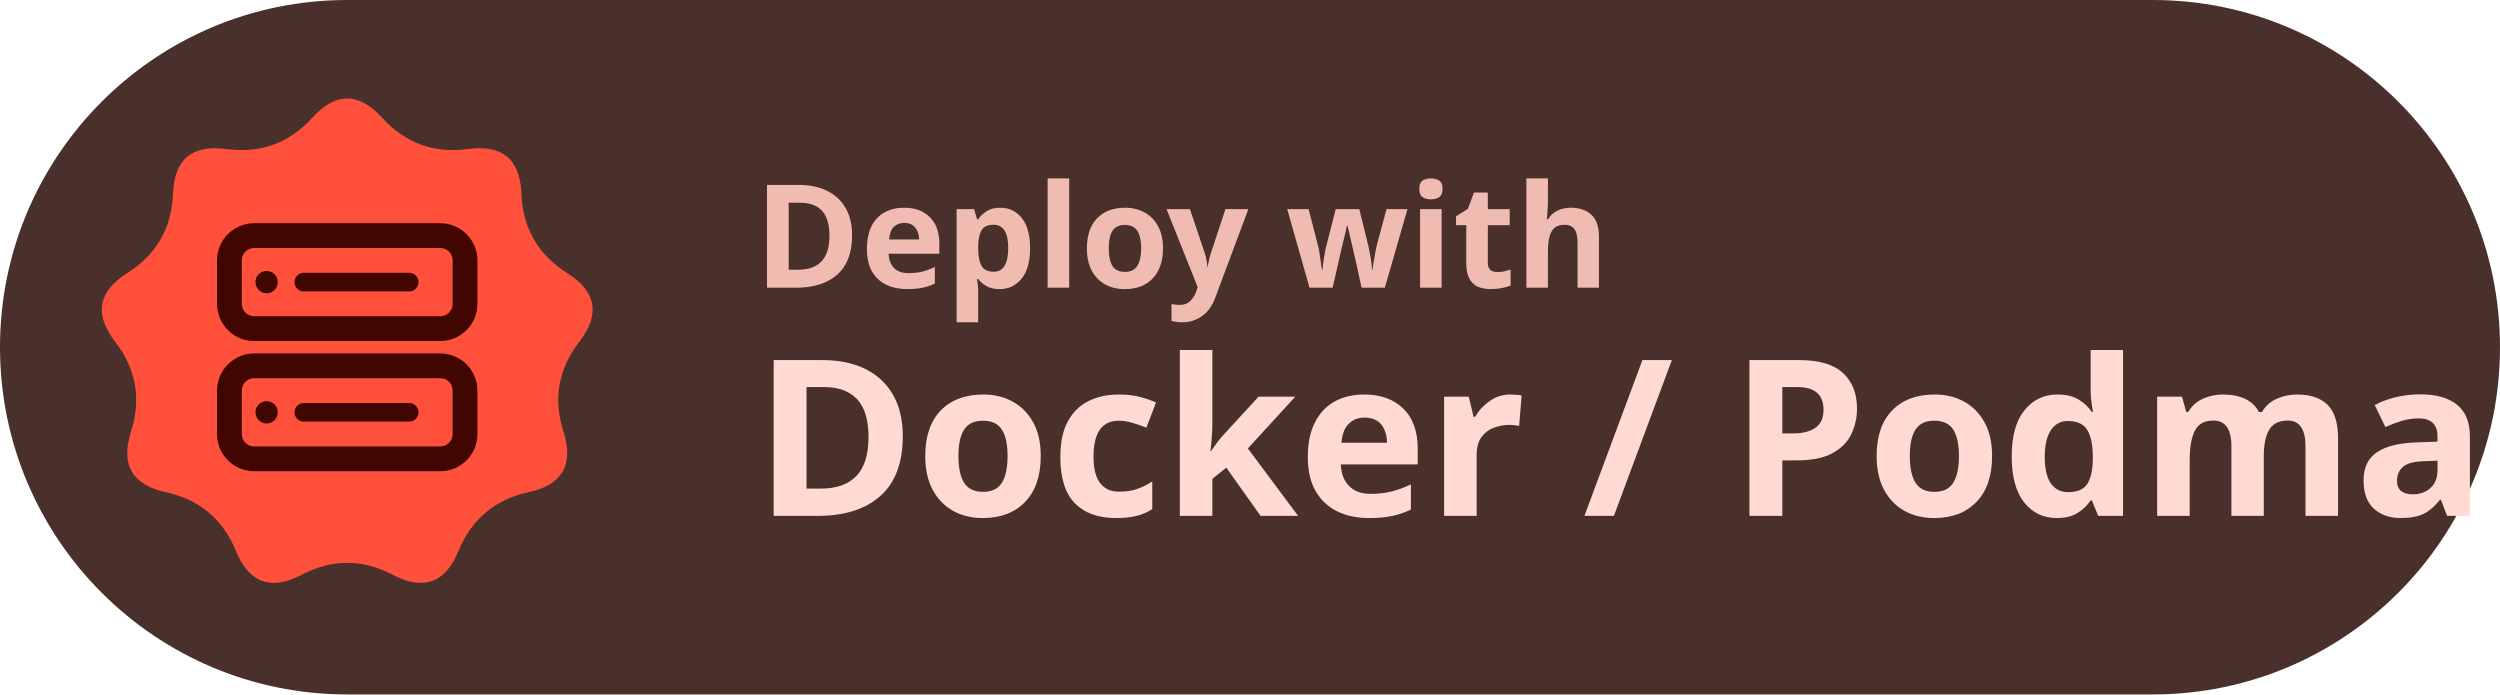
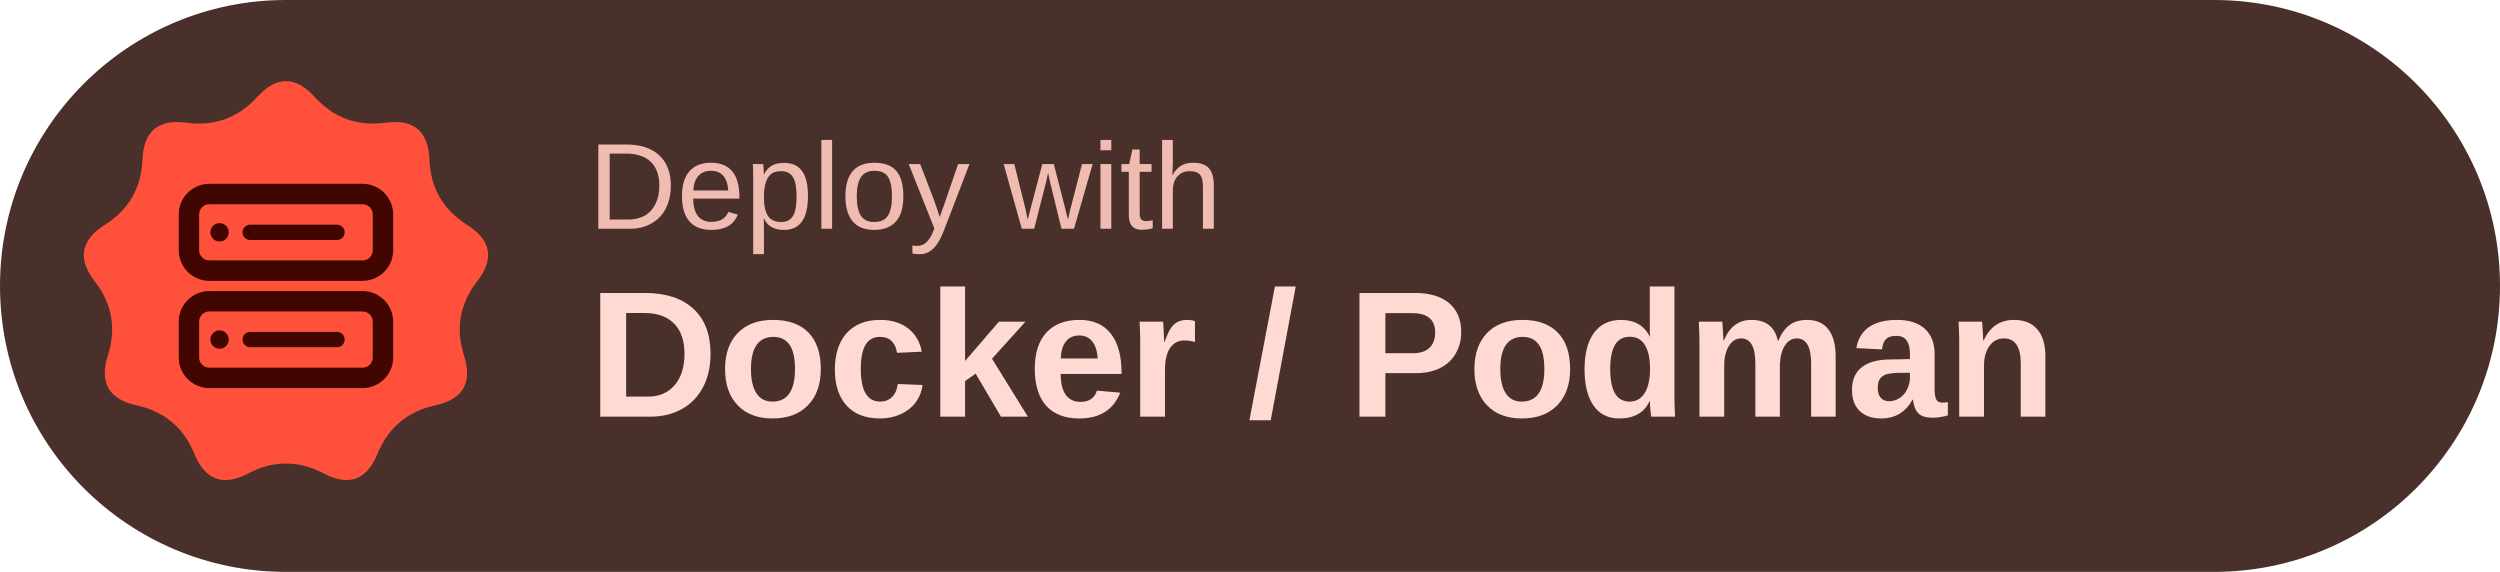
- <svg xmlns="http://www.w3.org/2000/svg" width="252" height="70" viewBox="0 0 252 70" role="img">
-   <rect width="252" height="70" rx="35" fill="#4A302B" />
+ <svg xmlns="http://www.w3.org/2000/svg" width="306" height="70" viewBox="0 0 306 70" role="img">
+   <rect width="306" height="70" rx="35" fill="#4A302B" />
  <path d="M31.49 11.86 Q35.00 8.00 38.51 11.86 Q42.02 15.72 47.19 15.02 Q52.36 14.32 52.56 19.53 Q52.77 24.74 57.18 27.53 Q61.59 30.31 58.40 34.44 Q55.21 38.56 56.80 43.53 Q58.38 48.50 53.29 49.61 Q48.19 50.72 46.21 55.55 Q44.23 60.37 39.62 57.95 Q35.00 55.52 30.38 57.95 Q25.77 60.37 23.79 55.55 Q21.81 50.72 16.71 49.61 Q11.62 48.50 13.20 43.53 Q14.79 38.56 11.60 34.44 Q8.41 30.31 12.82 27.53 Q17.23 24.74 17.44 19.53 Q17.64 14.32 22.81 15.02 Q27.98 15.72 31.49 11.86Z" fill="#FF503C" />
  <g transform="translate(20 20) scale(0.625)" color="#410600">
    <rect x="5" y="6" width="38" height="15" rx="4" fill="none" stroke="currentColor" stroke-width="4" />
    <rect x="5" y="27" width="38" height="15" rx="4" fill="none" stroke="currentColor" stroke-width="4" />
    <path d="M17 13.5h17M17 34.5h17" stroke="currentColor" stroke-width="3" stroke-linecap="round" />
    <circle cx="11" cy="13.5" r="1.8" fill="currentColor" />
    <circle cx="11" cy="34.5" r="1.8" fill="currentColor" />
  </g>
-   <g font-family="Nunito, Arial Rounded MT Bold, system-ui, sans-serif" fill="#F0BCB2">
-     <text x="76" y="29" font-size="14.5" font-weight="600">Deploy with</text>
-     <text x="76" y="52" font-size="22" font-weight="800" fill="#FFDAD3">Docker / Podman</text>
+   <g font-family="Arial, Helvetica, sans-serif" fill="#F0BCB2">
+     <text x="72" y="28" font-size="15" font-weight="400">Deploy with</text>
+     <text x="72" y="51" font-size="22" font-weight="700" fill="#FFDAD3">Docker / Podman</text>
  </g>
</svg>
